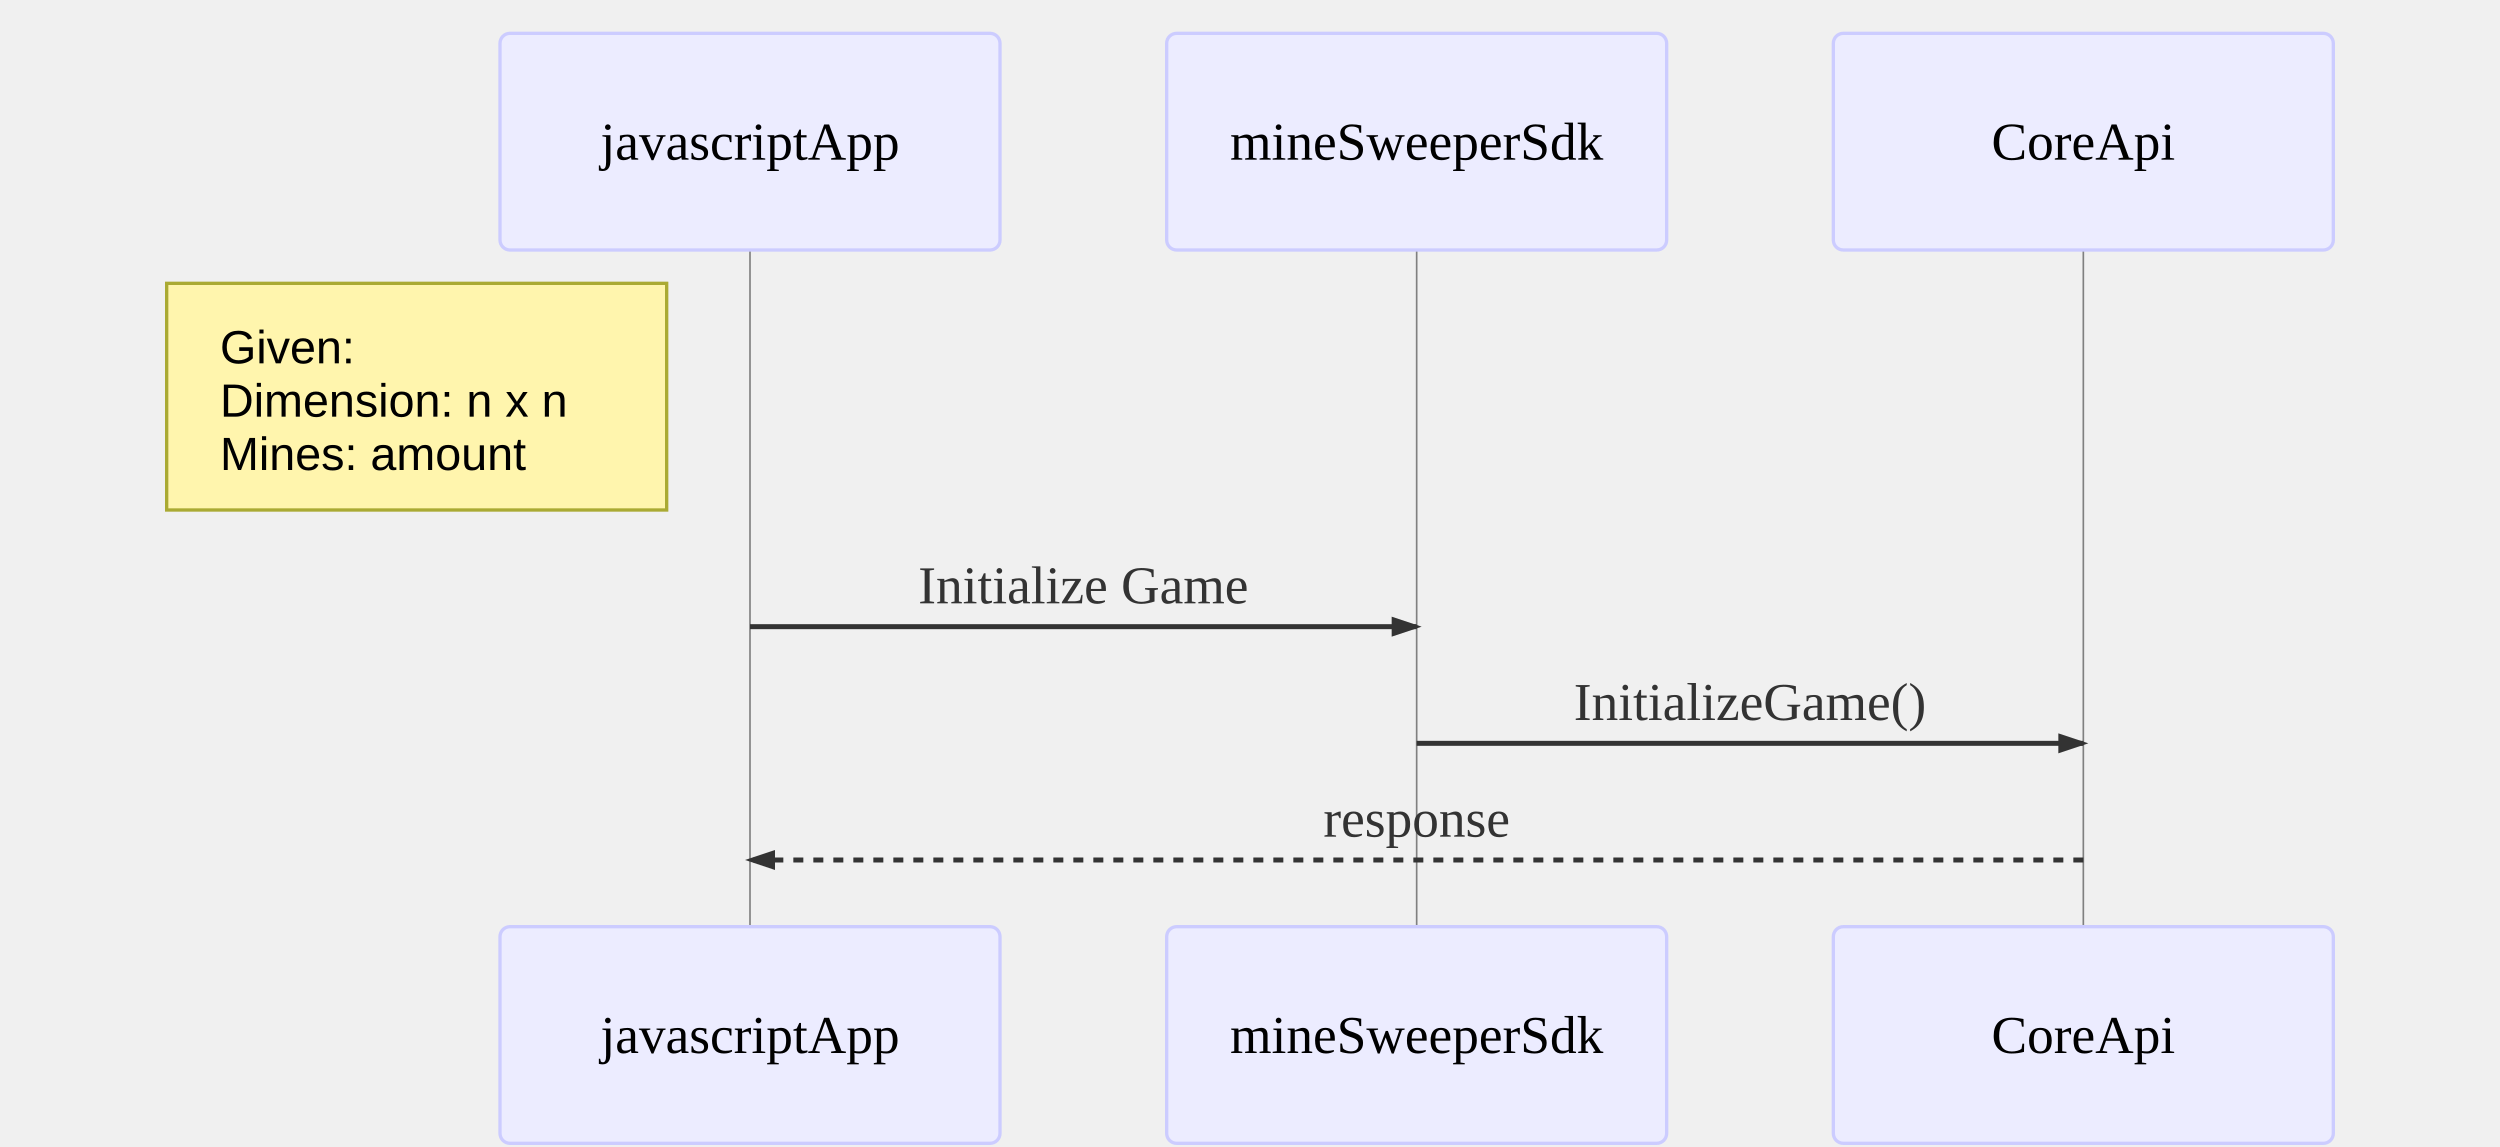
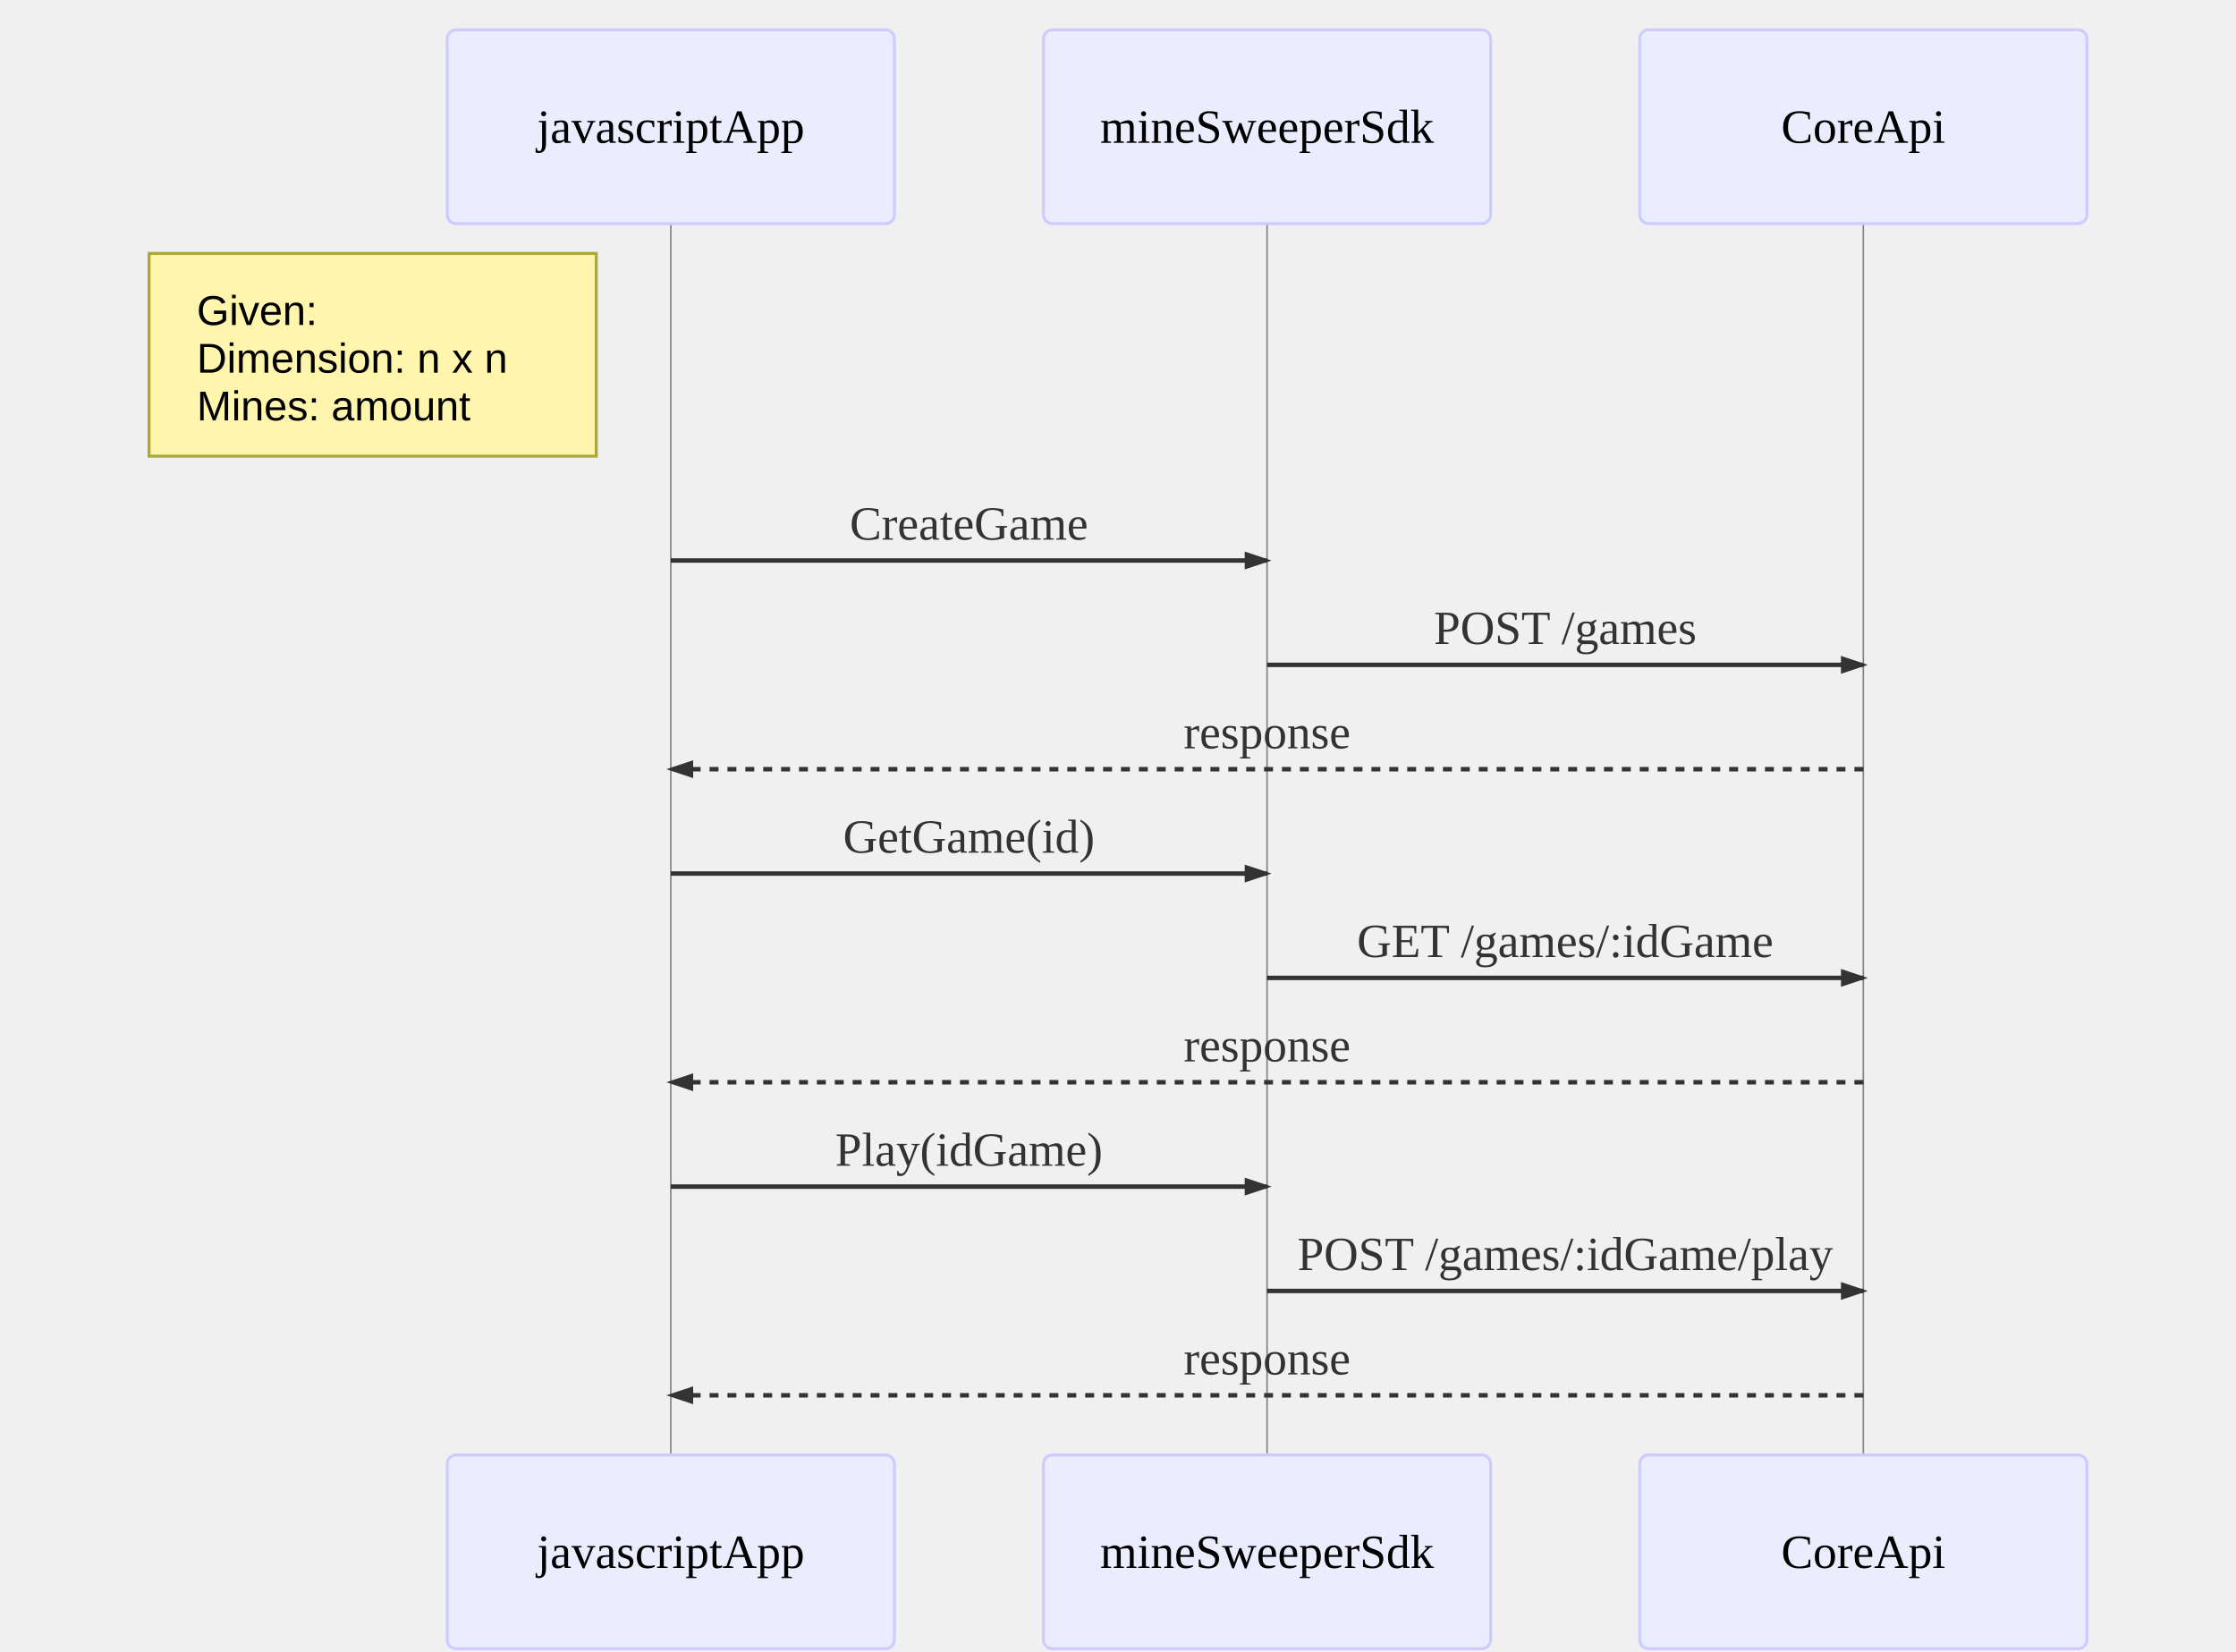
- <svg xmlns="http://www.w3.org/2000/svg" id="mermaid-1569687019543" width="100%" height="100%" style="max-width:750px;" viewBox="-150 -10 750 344">
-   <style>#mermaid-1569687019543 .label{font-family:trebuchet ms,verdana,arial;color:#333}#mermaid-1569687019543 .node circle,#mermaid-1569687019543 .node ellipse,#mermaid-1569687019543 .node polygon,#mermaid-1569687019543 .node rect{fill:#ececff;stroke:#9370db;stroke-width:1px}#mermaid-1569687019543 .node.clickable{cursor:pointer}#mermaid-1569687019543 .arrowheadPath{fill:#333}#mermaid-1569687019543 .edgePath .path{stroke:#333;stroke-width:1.5px}#mermaid-1569687019543 .edgeLabel{background-color:#e8e8e8}#mermaid-1569687019543 .cluster rect{fill:#ffffde!important;stroke:#aa3!important;stroke-width:1px!important}#mermaid-1569687019543 .cluster text{fill:#333}#mermaid-1569687019543 div.mermaidTooltip{position:absolute;text-align:center;max-width:200px;padding:2px;font-family:trebuchet ms,verdana,arial;font-size:12px;background:#ffffde;border:1px solid #aa3;border-radius:2px;pointer-events:none;z-index:100}#mermaid-1569687019543 .actor{stroke:#ccf;fill:#ececff}#mermaid-1569687019543 text.actor{fill:#000;stroke:none}#mermaid-1569687019543 .actor-line{stroke:grey}#mermaid-1569687019543 .messageLine0{marker-end:"url(#arrowhead)"}#mermaid-1569687019543 .messageLine0,#mermaid-1569687019543 .messageLine1{stroke-width:1.5;stroke-dasharray:"2 2";stroke:#333}#mermaid-1569687019543 #arrowhead{fill:#333}#mermaid-1569687019543 #crosshead path{fill:#333!important;stroke:#333!important}#mermaid-1569687019543 .messageText{fill:#333;stroke:none}#mermaid-1569687019543 .labelBox{stroke:#ccf;fill:#ececff}#mermaid-1569687019543 .labelText,#mermaid-1569687019543 .loopText{fill:#000;stroke:none}#mermaid-1569687019543 .loopLine{stroke-width:2;stroke-dasharray:"2 2";marker-end:"url(#arrowhead)";stroke:#ccf}#mermaid-1569687019543 .note{stroke:#aa3;fill:#fff5ad}#mermaid-1569687019543 .noteText{fill:#000;stroke:none;font-family:trebuchet ms,verdana,arial;font-size:14px}#mermaid-1569687019543 .section{stroke:none;opacity:.2}#mermaid-1569687019543 .section0{fill:rgba(102,102,255,.49)}#mermaid-1569687019543 .section2{fill:#fff400}#mermaid-1569687019543 .section1,#mermaid-1569687019543 .section3{fill:#fff;opacity:.2}#mermaid-1569687019543 .sectionTitle0,#mermaid-1569687019543 .sectionTitle1,#mermaid-1569687019543 .sectionTitle2,#mermaid-1569687019543 .sectionTitle3{fill:#333}#mermaid-1569687019543 .sectionTitle{text-anchor:start;font-size:11px;text-height:14px}#mermaid-1569687019543 .grid .tick{stroke:#d3d3d3;opacity:.3;shape-rendering:crispEdges}#mermaid-1569687019543 .grid path{stroke-width:0}#mermaid-1569687019543 .today{fill:none;stroke:red;stroke-width:2px}#mermaid-1569687019543 .task{stroke-width:2}#mermaid-1569687019543 .taskText{text-anchor:middle;font-size:11px}#mermaid-1569687019543 .taskTextOutsideRight{fill:#000;text-anchor:start;font-size:11px}#mermaid-1569687019543 .taskTextOutsideLeft{fill:#000;text-anchor:end;font-size:11px}#mermaid-1569687019543 .taskText0,#mermaid-1569687019543 .taskText1,#mermaid-1569687019543 .taskText2,#mermaid-1569687019543 .taskText3{fill:#fff}#mermaid-1569687019543 .task0,#mermaid-1569687019543 .task1,#mermaid-1569687019543 .task2,#mermaid-1569687019543 .task3{fill:#8a90dd;stroke:#534fbc}#mermaid-1569687019543 .taskTextOutside0,#mermaid-1569687019543 .taskTextOutside1,#mermaid-1569687019543 .taskTextOutside2,#mermaid-1569687019543 .taskTextOutside3{fill:#000}#mermaid-1569687019543 .active0,#mermaid-1569687019543 .active1,#mermaid-1569687019543 .active2,#mermaid-1569687019543 .active3{fill:#bfc7ff;stroke:#534fbc}#mermaid-1569687019543 .activeText0,#mermaid-1569687019543 .activeText1,#mermaid-1569687019543 .activeText2,#mermaid-1569687019543 .activeText3{fill:#000!important}#mermaid-1569687019543 .done0,#mermaid-1569687019543 .done1,#mermaid-1569687019543 .done2,#mermaid-1569687019543 .done3{stroke:grey;fill:#d3d3d3;stroke-width:2}#mermaid-1569687019543 .doneText0,#mermaid-1569687019543 .doneText1,#mermaid-1569687019543 .doneText2,#mermaid-1569687019543 .doneText3{fill:#000!important}#mermaid-1569687019543 .crit0,#mermaid-1569687019543 .crit1,#mermaid-1569687019543 .crit2,#mermaid-1569687019543 .crit3{stroke:#f88;fill:red;stroke-width:2}#mermaid-1569687019543 .activeCrit0,#mermaid-1569687019543 .activeCrit1,#mermaid-1569687019543 .activeCrit2,#mermaid-1569687019543 .activeCrit3{stroke:#f88;fill:#bfc7ff;stroke-width:2}#mermaid-1569687019543 .doneCrit0,#mermaid-1569687019543 .doneCrit1,#mermaid-1569687019543 .doneCrit2,#mermaid-1569687019543 .doneCrit3{stroke:#f88;fill:#d3d3d3;stroke-width:2;cursor:pointer;shape-rendering:crispEdges}#mermaid-1569687019543 .activeCritText0,#mermaid-1569687019543 .activeCritText1,#mermaid-1569687019543 .activeCritText2,#mermaid-1569687019543 .activeCritText3,#mermaid-1569687019543 .doneCritText0,#mermaid-1569687019543 .doneCritText1,#mermaid-1569687019543 .doneCritText2,#mermaid-1569687019543 .doneCritText3{fill:#000!important}#mermaid-1569687019543 .titleText{text-anchor:middle;font-size:18px;fill:#000}#mermaid-1569687019543 g.classGroup text{fill:#9370db;stroke:none;font-family:trebuchet ms,verdana,arial;font-size:10px}#mermaid-1569687019543 g.classGroup rect{fill:#ececff;stroke:#9370db}#mermaid-1569687019543 g.classGroup line{stroke:#9370db;stroke-width:1}#mermaid-1569687019543 .classLabel .box{stroke:none;stroke-width:0;fill:#ececff;opacity:.5}#mermaid-1569687019543 .classLabel .label{fill:#9370db;font-size:10px}#mermaid-1569687019543 .relation{stroke:#9370db;stroke-width:1;fill:none}#mermaid-1569687019543 #compositionEnd,#mermaid-1569687019543 #compositionStart{fill:#9370db;stroke:#9370db;stroke-width:1}#mermaid-1569687019543 #aggregationEnd,#mermaid-1569687019543 #aggregationStart{fill:#ececff;stroke:#9370db;stroke-width:1}#mermaid-1569687019543 #dependencyEnd,#mermaid-1569687019543 #dependencyStart,#mermaid-1569687019543 #extensionEnd,#mermaid-1569687019543 #extensionStart{fill:#9370db;stroke:#9370db;stroke-width:1}#mermaid-1569687019543 .branch-label,#mermaid-1569687019543 .commit-id,#mermaid-1569687019543 .commit-msg{fill:#d3d3d3;color:#d3d3d3}</style>
-   <style>#mermaid-1569687019543 {
+ <svg xmlns="http://www.w3.org/2000/svg" id="mermaid-1569859113586" width="100%" height="100%" style="max-width:750px;" viewBox="-150 -10 750 554">
+   <style>#mermaid-1569859113586 .label{font-family:trebuchet ms,verdana,arial;color:#333}#mermaid-1569859113586 .node circle,#mermaid-1569859113586 .node ellipse,#mermaid-1569859113586 .node polygon,#mermaid-1569859113586 .node rect{fill:#ececff;stroke:#9370db;stroke-width:1px}#mermaid-1569859113586 .node.clickable{cursor:pointer}#mermaid-1569859113586 .arrowheadPath{fill:#333}#mermaid-1569859113586 .edgePath .path{stroke:#333;stroke-width:1.5px}#mermaid-1569859113586 .edgeLabel{background-color:#e8e8e8}#mermaid-1569859113586 .cluster rect{fill:#ffffde!important;stroke:#aa3!important;stroke-width:1px!important}#mermaid-1569859113586 .cluster text{fill:#333}#mermaid-1569859113586 div.mermaidTooltip{position:absolute;text-align:center;max-width:200px;padding:2px;font-family:trebuchet ms,verdana,arial;font-size:12px;background:#ffffde;border:1px solid #aa3;border-radius:2px;pointer-events:none;z-index:100}#mermaid-1569859113586 .actor{stroke:#ccf;fill:#ececff}#mermaid-1569859113586 text.actor{fill:#000;stroke:none}#mermaid-1569859113586 .actor-line{stroke:grey}#mermaid-1569859113586 .messageLine0{marker-end:"url(#arrowhead)"}#mermaid-1569859113586 .messageLine0,#mermaid-1569859113586 .messageLine1{stroke-width:1.5;stroke-dasharray:"2 2";stroke:#333}#mermaid-1569859113586 #arrowhead{fill:#333}#mermaid-1569859113586 #crosshead path{fill:#333!important;stroke:#333!important}#mermaid-1569859113586 .messageText{fill:#333;stroke:none}#mermaid-1569859113586 .labelBox{stroke:#ccf;fill:#ececff}#mermaid-1569859113586 .labelText,#mermaid-1569859113586 .loopText{fill:#000;stroke:none}#mermaid-1569859113586 .loopLine{stroke-width:2;stroke-dasharray:"2 2";marker-end:"url(#arrowhead)";stroke:#ccf}#mermaid-1569859113586 .note{stroke:#aa3;fill:#fff5ad}#mermaid-1569859113586 .noteText{fill:#000;stroke:none;font-family:trebuchet ms,verdana,arial;font-size:14px}#mermaid-1569859113586 .section{stroke:none;opacity:.2}#mermaid-1569859113586 .section0{fill:rgba(102,102,255,.49)}#mermaid-1569859113586 .section2{fill:#fff400}#mermaid-1569859113586 .section1,#mermaid-1569859113586 .section3{fill:#fff;opacity:.2}#mermaid-1569859113586 .sectionTitle0,#mermaid-1569859113586 .sectionTitle1,#mermaid-1569859113586 .sectionTitle2,#mermaid-1569859113586 .sectionTitle3{fill:#333}#mermaid-1569859113586 .sectionTitle{text-anchor:start;font-size:11px;text-height:14px}#mermaid-1569859113586 .grid .tick{stroke:#d3d3d3;opacity:.3;shape-rendering:crispEdges}#mermaid-1569859113586 .grid path{stroke-width:0}#mermaid-1569859113586 .today{fill:none;stroke:red;stroke-width:2px}#mermaid-1569859113586 .task{stroke-width:2}#mermaid-1569859113586 .taskText{text-anchor:middle;font-size:11px}#mermaid-1569859113586 .taskTextOutsideRight{fill:#000;text-anchor:start;font-size:11px}#mermaid-1569859113586 .taskTextOutsideLeft{fill:#000;text-anchor:end;font-size:11px}#mermaid-1569859113586 .taskText0,#mermaid-1569859113586 .taskText1,#mermaid-1569859113586 .taskText2,#mermaid-1569859113586 .taskText3{fill:#fff}#mermaid-1569859113586 .task0,#mermaid-1569859113586 .task1,#mermaid-1569859113586 .task2,#mermaid-1569859113586 .task3{fill:#8a90dd;stroke:#534fbc}#mermaid-1569859113586 .taskTextOutside0,#mermaid-1569859113586 .taskTextOutside1,#mermaid-1569859113586 .taskTextOutside2,#mermaid-1569859113586 .taskTextOutside3{fill:#000}#mermaid-1569859113586 .active0,#mermaid-1569859113586 .active1,#mermaid-1569859113586 .active2,#mermaid-1569859113586 .active3{fill:#bfc7ff;stroke:#534fbc}#mermaid-1569859113586 .activeText0,#mermaid-1569859113586 .activeText1,#mermaid-1569859113586 .activeText2,#mermaid-1569859113586 .activeText3{fill:#000!important}#mermaid-1569859113586 .done0,#mermaid-1569859113586 .done1,#mermaid-1569859113586 .done2,#mermaid-1569859113586 .done3{stroke:grey;fill:#d3d3d3;stroke-width:2}#mermaid-1569859113586 .doneText0,#mermaid-1569859113586 .doneText1,#mermaid-1569859113586 .doneText2,#mermaid-1569859113586 .doneText3{fill:#000!important}#mermaid-1569859113586 .crit0,#mermaid-1569859113586 .crit1,#mermaid-1569859113586 .crit2,#mermaid-1569859113586 .crit3{stroke:#f88;fill:red;stroke-width:2}#mermaid-1569859113586 .activeCrit0,#mermaid-1569859113586 .activeCrit1,#mermaid-1569859113586 .activeCrit2,#mermaid-1569859113586 .activeCrit3{stroke:#f88;fill:#bfc7ff;stroke-width:2}#mermaid-1569859113586 .doneCrit0,#mermaid-1569859113586 .doneCrit1,#mermaid-1569859113586 .doneCrit2,#mermaid-1569859113586 .doneCrit3{stroke:#f88;fill:#d3d3d3;stroke-width:2;cursor:pointer;shape-rendering:crispEdges}#mermaid-1569859113586 .activeCritText0,#mermaid-1569859113586 .activeCritText1,#mermaid-1569859113586 .activeCritText2,#mermaid-1569859113586 .activeCritText3,#mermaid-1569859113586 .doneCritText0,#mermaid-1569859113586 .doneCritText1,#mermaid-1569859113586 .doneCritText2,#mermaid-1569859113586 .doneCritText3{fill:#000!important}#mermaid-1569859113586 .titleText{text-anchor:middle;font-size:18px;fill:#000}#mermaid-1569859113586 g.classGroup text{fill:#9370db;stroke:none;font-family:trebuchet ms,verdana,arial;font-size:10px}#mermaid-1569859113586 g.classGroup rect{fill:#ececff;stroke:#9370db}#mermaid-1569859113586 g.classGroup line{stroke:#9370db;stroke-width:1}#mermaid-1569859113586 .classLabel .box{stroke:none;stroke-width:0;fill:#ececff;opacity:.5}#mermaid-1569859113586 .classLabel .label{fill:#9370db;font-size:10px}#mermaid-1569859113586 .relation{stroke:#9370db;stroke-width:1;fill:none}#mermaid-1569859113586 #compositionEnd,#mermaid-1569859113586 #compositionStart{fill:#9370db;stroke:#9370db;stroke-width:1}#mermaid-1569859113586 #aggregationEnd,#mermaid-1569859113586 #aggregationStart{fill:#ececff;stroke:#9370db;stroke-width:1}#mermaid-1569859113586 #dependencyEnd,#mermaid-1569859113586 #dependencyStart,#mermaid-1569859113586 #extensionEnd,#mermaid-1569859113586 #extensionStart{fill:#9370db;stroke:#9370db;stroke-width:1}#mermaid-1569859113586 .branch-label,#mermaid-1569859113586 .commit-id,#mermaid-1569859113586 .commit-msg{fill:#d3d3d3;color:#d3d3d3}</style>
+   <style>#mermaid-1569859113586 {
    color: rgb(0, 0, 0);
    font: normal normal 400 normal 16px / normal "Times New Roman";
  }</style>
  <g />
  <g>
-     <line id="actor0" x1="75" y1="5" x2="75" y2="333" class="actor-line" stroke-width="0.5px" stroke="#999" />
+     <line id="actor0" x1="75" y1="5" x2="75" y2="543" class="actor-line" stroke-width="0.5px" stroke="#999" />
    <rect x="0" y="0" fill="#eaeaea" stroke="#666" width="150" height="65" rx="3" ry="3" class="actor" />
    <text x="75" y="32.5" dominant-baseline="central" alignment-baseline="central" class="actor" style="text-anchor: middle;">
      <tspan x="75" dy="0">javascriptApp</tspan>
    </text>
  </g>
  <g>
-     <line id="actor1" x1="275" y1="5" x2="275" y2="333" class="actor-line" stroke-width="0.5px" stroke="#999" />
+     <line id="actor1" x1="275" y1="5" x2="275" y2="543" class="actor-line" stroke-width="0.5px" stroke="#999" />
    <rect x="200" y="0" fill="#eaeaea" stroke="#666" width="150" height="65" rx="3" ry="3" class="actor" />
    <text x="275" y="32.5" dominant-baseline="central" alignment-baseline="central" class="actor" style="text-anchor: middle;">
      <tspan x="275" dy="0">mineSweeperSdk</tspan>
    </text>
  </g>
  <g>
-     <line id="actor2" x1="475" y1="5" x2="475" y2="333" class="actor-line" stroke-width="0.5px" stroke="#999" />
+     <line id="actor2" x1="475" y1="5" x2="475" y2="543" class="actor-line" stroke-width="0.5px" stroke="#999" />
    <rect x="400" y="0" fill="#eaeaea" stroke="#666" width="150" height="65" rx="3" ry="3" class="actor" />
    <text x="475" y="32.5" dominant-baseline="central" alignment-baseline="central" class="actor" style="text-anchor: middle;">
      <tspan x="475" dy="0">CoreApi</tspan>
    </text>
  </g>
  <defs>
    <marker id="arrowhead" refX="5" refY="2" markerWidth="6" markerHeight="4" orient="auto">
      <path d="M 0,0 V 4 L6,2 Z" />
    </marker>
  </defs>
  <defs>
    <marker id="crosshead" markerWidth="15" markerHeight="8" orient="auto" refX="16" refY="4">
      <path fill="black" stroke="#000000" stroke-width="1px" d="M 9,2 V 6 L16,4 Z" style="stroke-dasharray: 0, 0;" />
      <path fill="none" stroke="#000000" stroke-width="1px" d="M 0,1 L 6,7 M 6,1 L 0,7" style="stroke-dasharray: 0, 0;" />
    </marker>
  </defs>
  <g>
    <rect x="-100" y="75" fill="#EDF2AE" stroke="#666" width="150" height="68" rx="0" ry="0" class="note" />
    <text x="-104" y="99" fill="black" class="noteText">
      <tspan x="-84" fill="black">Given:</tspan>
    </text>
    <text x="-104" y="115" fill="black" class="noteText">
      <tspan x="-84" fill="black">Dimension: n x n</tspan>
    </text>
    <text x="-104" y="131" fill="black" class="noteText">
      <tspan x="-84" fill="black">Mines: amount</tspan>
    </text>
  </g>
  <g>
-     <text x="175" y="171" class="messageText" style="text-anchor: middle;">Initialize Game</text>
+     <text x="175" y="171" class="messageText" style="text-anchor: middle;">CreateGame</text>
    <line x1="75" y1="178" x2="275" y2="178" class="messageLine0" stroke-width="2" stroke="black" marker-end="url(#arrowhead)" style="fill: none;" />
  </g>
  <g>
-     <text x="375" y="206" class="messageText" style="text-anchor: middle;">InitializeGame()</text>
+     <text x="375" y="206" class="messageText" style="text-anchor: middle;">POST /games</text>
    <line x1="275" y1="213" x2="475" y2="213" class="messageLine0" stroke-width="2" stroke="black" marker-end="url(#arrowhead)" style="fill: none;" />
  </g>
  <g>
    <text x="275" y="241" class="messageText" style="text-anchor: middle;">response</text>
    <line x1="475" y1="248" x2="75" y2="248" class="messageLine1" stroke-width="2" stroke="black" marker-end="url(#arrowhead)" style="stroke-dasharray: 3, 3; fill: none;" />
  </g>
  <g>
-     <rect x="0" y="268" fill="#eaeaea" stroke="#666" width="150" height="65" rx="3" ry="3" class="actor" />
-     <text x="75" y="300.5" dominant-baseline="central" alignment-baseline="central" class="actor" style="text-anchor: middle;">
+     <text x="175" y="276" class="messageText" style="text-anchor: middle;">GetGame(id)</text>
+     <line x1="75" y1="283" x2="275" y2="283" class="messageLine0" stroke-width="2" stroke="black" marker-end="url(#arrowhead)" style="fill: none;" />
+   </g>
+   <g>
+     <text x="375" y="311" class="messageText" style="text-anchor: middle;">GET /games/:idGame</text>
+     <line x1="275" y1="318" x2="475" y2="318" class="messageLine0" stroke-width="2" stroke="black" marker-end="url(#arrowhead)" style="fill: none;" />
+   </g>
+   <g>
+     <text x="275" y="346" class="messageText" style="text-anchor: middle;">response</text>
+     <line x1="475" y1="353" x2="75" y2="353" class="messageLine1" stroke-width="2" stroke="black" marker-end="url(#arrowhead)" style="stroke-dasharray: 3, 3; fill: none;" />
+   </g>
+   <g>
+     <text x="175" y="381" class="messageText" style="text-anchor: middle;">Play(idGame)</text>
+     <line x1="75" y1="388" x2="275" y2="388" class="messageLine0" stroke-width="2" stroke="black" marker-end="url(#arrowhead)" style="fill: none;" />
+   </g>
+   <g>
+     <text x="375" y="416" class="messageText" style="text-anchor: middle;">POST /games/:idGame/play</text>
+     <line x1="275" y1="423" x2="475" y2="423" class="messageLine0" stroke-width="2" stroke="black" marker-end="url(#arrowhead)" style="fill: none;" />
+   </g>
+   <g>
+     <text x="275" y="451" class="messageText" style="text-anchor: middle;">response</text>
+     <line x1="475" y1="458" x2="75" y2="458" class="messageLine1" stroke-width="2" stroke="black" marker-end="url(#arrowhead)" style="stroke-dasharray: 3, 3; fill: none;" />
+   </g>
+   <g>
+     <rect x="0" y="478" fill="#eaeaea" stroke="#666" width="150" height="65" rx="3" ry="3" class="actor" />
+     <text x="75" y="510.5" dominant-baseline="central" alignment-baseline="central" class="actor" style="text-anchor: middle;">
      <tspan x="75" dy="0">javascriptApp</tspan>
    </text>
  </g>
  <g>
-     <rect x="200" y="268" fill="#eaeaea" stroke="#666" width="150" height="65" rx="3" ry="3" class="actor" />
-     <text x="275" y="300.5" dominant-baseline="central" alignment-baseline="central" class="actor" style="text-anchor: middle;">
+     <rect x="200" y="478" fill="#eaeaea" stroke="#666" width="150" height="65" rx="3" ry="3" class="actor" />
+     <text x="275" y="510.5" dominant-baseline="central" alignment-baseline="central" class="actor" style="text-anchor: middle;">
      <tspan x="275" dy="0">mineSweeperSdk</tspan>
    </text>
  </g>
  <g>
-     <rect x="400" y="268" fill="#eaeaea" stroke="#666" width="150" height="65" rx="3" ry="3" class="actor" />
-     <text x="475" y="300.5" dominant-baseline="central" alignment-baseline="central" class="actor" style="text-anchor: middle;">
+     <rect x="400" y="478" fill="#eaeaea" stroke="#666" width="150" height="65" rx="3" ry="3" class="actor" />
+     <text x="475" y="510.5" dominant-baseline="central" alignment-baseline="central" class="actor" style="text-anchor: middle;">
      <tspan x="475" dy="0">CoreApi</tspan>
    </text>
  </g>
</svg>
